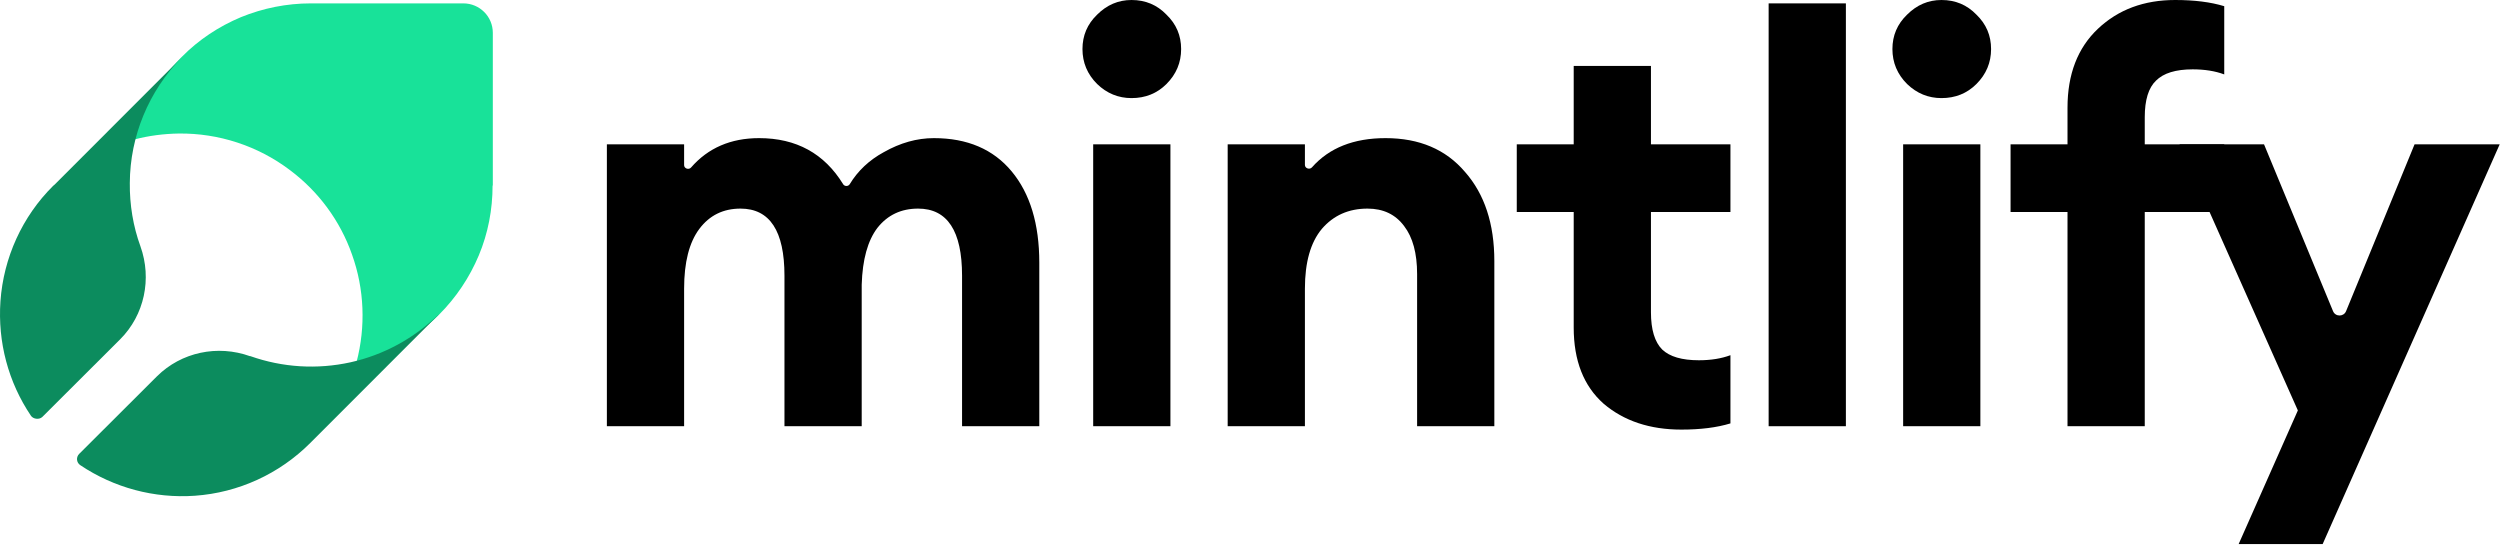
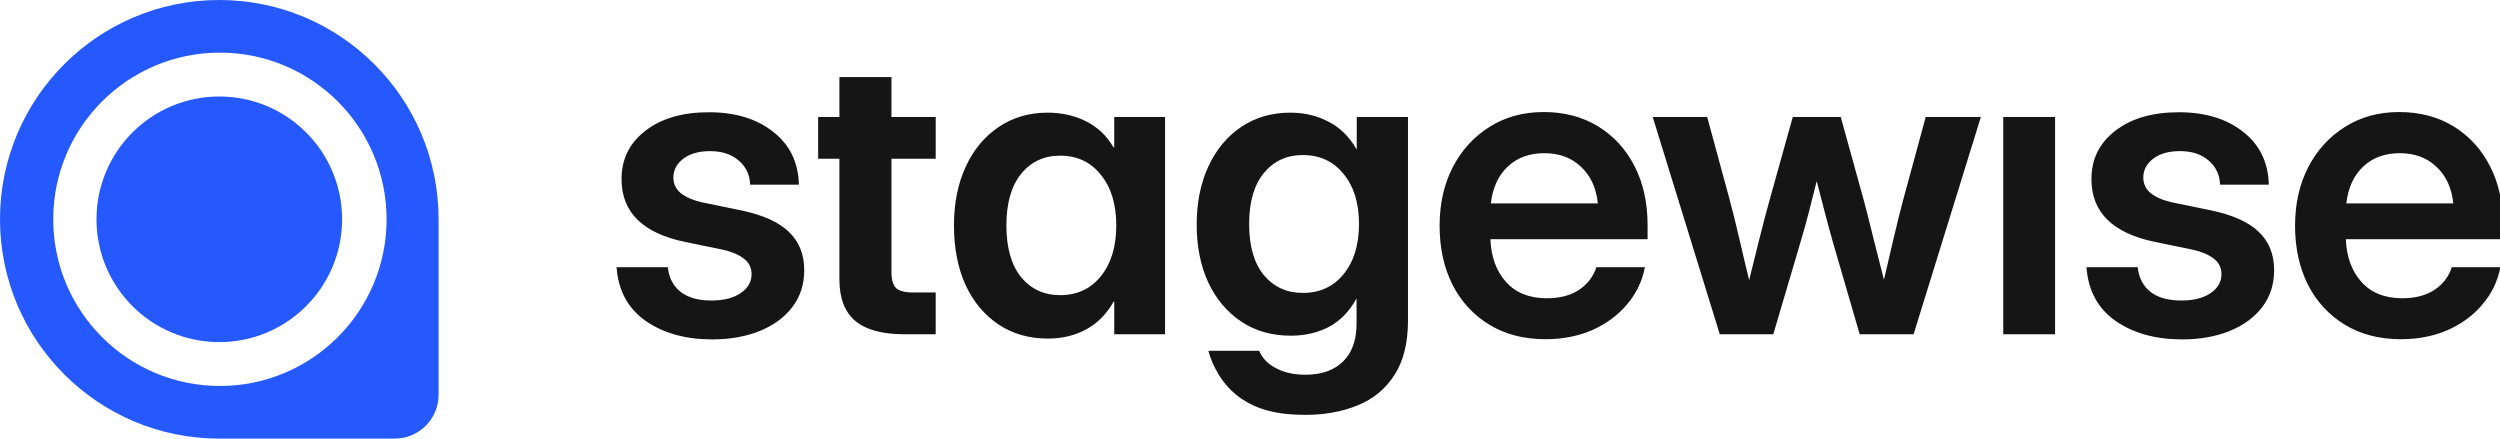
- <svg xmlns="http://www.w3.org/2000/svg" width="1682" height="367" viewBox="0 0 1682 367" fill="none">
-   <path d="M1562.69 366.037H1506.17L1546 276.14L1466.34 97.105H1523.24L1569.66 209.337C1571.28 213.26 1576.84 213.253 1578.45 209.325L1624.52 97.105H1681.79L1562.69 366.037Z" fill="black" />
-   <path d="M1391.02 286.761V142.622H1352.71V97.104H1391.02V72.449C1391.02 49.943 1397.85 32.242 1411.5 19.345C1425.16 6.448 1442.48 0 1463.47 0C1476.37 0 1487.37 1.391 1496.47 4.172V50.069C1490.4 47.793 1483.32 46.656 1475.23 46.656C1463.85 46.656 1455.63 49.184 1450.57 54.242C1445.51 59.046 1442.99 67.265 1442.99 78.897V97.104H1496.47V142.622H1442.99V286.761H1391.02Z" fill="black" />
-   <path d="M1306.22 66.001C1297.37 66.001 1289.66 62.84 1283.08 56.518C1276.51 49.943 1273.22 42.104 1273.22 33C1273.22 23.897 1276.51 16.184 1283.08 9.862C1289.66 3.287 1297.37 0 1306.22 0C1315.58 0 1323.42 3.287 1329.74 9.862C1336.31 16.184 1339.6 23.897 1339.6 33C1339.6 42.104 1336.31 49.943 1329.74 56.518C1323.42 62.84 1315.58 66.001 1306.22 66.001ZM1280.43 286.761V97.104H1332.39V286.761H1280.43Z" fill="black" />
-   <path d="M1189.94 286.761V2.276H1241.91V286.761H1189.94Z" fill="black" />
-   <path d="M1131.24 289.037C1110 289.037 1092.55 283.221 1078.89 271.588C1065.49 259.703 1058.79 242.634 1058.79 220.381V142.622H1020.48V97.104H1058.79V44.38H1110.76V97.104H1164.24V142.622H1110.76V210.14C1110.76 221.772 1113.29 230.117 1118.34 235.174C1123.4 239.979 1131.62 242.381 1143 242.381C1151.09 242.381 1158.17 241.243 1164.24 238.967V284.864C1155.14 287.646 1144.14 289.037 1131.24 289.037Z" fill="black" />
-   <path d="M825.979 286.761V97.104H877.945V110.967C877.945 113.311 881.135 114.347 882.688 112.591C894.273 99.485 910.773 92.932 932.187 92.932C954.946 92.932 972.774 100.518 985.67 115.691C998.82 130.61 1005.39 150.587 1005.39 175.622V286.761H953.429V184.346C953.429 170.438 950.521 159.691 944.704 152.105C938.888 144.265 930.67 140.346 920.049 140.346C907.405 140.346 897.164 144.898 889.325 154.001C881.738 163.105 877.945 176.507 877.945 194.208V286.761H825.979Z" fill="black" />
-   <path d="M761.286 66.001C752.436 66.001 744.723 62.84 738.148 56.518C731.574 49.943 728.286 42.104 728.286 33C728.286 23.897 731.574 16.184 738.148 9.862C744.723 3.287 752.436 0 761.286 0C770.643 0 778.482 3.287 784.804 9.862C791.379 16.184 794.666 23.897 794.666 33C794.666 42.104 791.379 49.943 784.804 56.518C778.482 62.84 770.643 66.001 761.286 66.001ZM735.493 286.761V97.104H787.459V286.761H735.493Z" fill="black" />
-   <path d="M647.273 286.761V185.484C647.273 155.392 637.411 140.346 617.686 140.346C606.307 140.346 597.204 144.645 590.376 153.243C583.801 161.84 580.261 174.61 579.755 191.553V286.761H527.789V185.484C527.789 155.392 517.927 140.346 498.203 140.346C486.571 140.346 477.341 144.898 470.513 154.001C463.685 163.105 460.272 176.507 460.272 194.208V286.761H408.306V97.104H460.272V111.103C460.272 113.435 463.407 114.462 464.939 112.704C476.419 99.522 491.68 92.932 510.72 92.932C535.742 92.932 554.588 103.262 567.259 123.923C568.258 125.553 570.718 125.527 571.712 123.894C577.189 114.891 584.802 107.731 594.548 102.415C605.675 96.093 616.928 92.932 628.307 92.932C650.813 92.932 668.261 100.392 680.652 115.311C693.043 130.231 699.239 150.714 699.239 176.76V286.761H647.273Z" fill="black" />
-   <path d="M331.569 124.833V22.09C331.569 11.065 322.625 2.276 311.764 2.276H209.069C192.938 2.276 176.967 5.472 162.113 11.544C147.26 17.775 133.685 26.724 122.345 38.228L121.546 39.027C106.533 54.207 95.833 73.062 90.402 93.834C100.145 91.277 110.206 89.999 120.268 89.839C147.1 89.52 173.453 98.148 194.855 114.287C214.18 128.668 228.873 148.481 236.859 171.331C245.164 194.5 246.122 219.746 239.893 243.554C260.496 238.122 279.503 227.416 294.675 212.396L295.474 211.597C306.813 200.252 315.917 186.67 322.145 171.81C328.374 156.95 331.409 140.971 331.409 124.833H331.569Z" fill="#18E299" />
-   <path d="M87.337 123.098C87.496 91.579 100.066 61.334 122.182 38.73L36.739 124.212C36.421 124.531 36.102 124.69 35.784 125.008C14.941 145.702 2.371 173.4 0.303 202.69C-1.607 230.07 5.553 257.131 20.828 279.736C22.285 281.892 26.238 282.601 28.466 280.532L80.813 228.319C97.202 211.923 102.293 187.568 94.497 165.759C89.564 152.229 87.178 137.743 87.337 123.098Z" fill="#0C8C5E" />
-   <path d="M294.976 211.605C278.587 227.683 258.062 238.826 235.786 243.761C213.351 248.695 190.121 247.263 168.482 239.622C168.482 239.622 168.323 239.622 168.164 239.622C146.365 231.822 122.022 236.916 105.633 253.153L53.285 305.365C51.057 307.594 51.376 311.255 54.081 313.006C76.674 328.128 103.724 335.451 131.091 333.541C160.368 331.471 187.894 318.896 208.737 298.043L209.533 297.247L294.976 211.764V211.605Z" fill="#0C8C5E" />
+ <svg xmlns="http://www.w3.org/2000/svg" viewBox="0 0 228 40" fill="none" height="40">
+   <g transform="scale(0.4)">
+     <path fill="#2559fe" d="M50 0C77.614 0 100 22.386 100 50V90C100 95.523 95.523 100 90 100H50C22.386 100 0 77.614 0 50C0 22.386 22.386 0 50 0ZM50.137 12C29.15 12 12.137 29.013 12.137 50C12.137 70.987 29.15 88 50.137 88C71.124 88 88.137 70.987 88.137 50C88.137 29.013 71.124 12 50.137 12Z" />
+     <circle fill="#2559fe" cx="50" cy="50" r="28" />
+   </g>
+   <g transform="translate(56, 2) scale(1.513)">
+     <path fill="#161515" d="m 13.585,3.323 v 2.407 l -1.282,-3.85e-4 v 2.518 l 1.282,3.85e-4 v 7.28 c 0,1.124 0.318,1.955 0.955,2.493 0.645,0.537 1.633,0.806 2.964,0.806 h 1.885 v -2.518 h -1.339 c -0.504,0 -0.852,-0.087 -1.042,-0.26 -0.19,-0.182 -0.285,-0.508 -0.285,-0.98 V 8.247 h 2.667 V 5.73 H 16.723 V 3.323 Z m 42.441,2.109 c -1.224,0 -2.307,0.298 -3.249,0.893 -0.943,0.587 -1.683,1.397 -2.22,2.431 -0.529,1.025 -0.794,2.203 -0.794,3.535 0,1.323 0.256,2.501 0.769,3.535 0.521,1.025 1.261,1.831 2.22,2.418 0.959,0.587 2.092,0.881 3.398,0.881 1.025,0 1.96,-0.182 2.803,-0.546 0.843,-0.372 1.542,-0.885 2.096,-1.538 0.562,-0.653 0.926,-1.406 1.091,-2.257 h -2.927 c -0.182,0.562 -0.529,1.017 -1.042,1.364 -0.513,0.339 -1.162,0.508 -1.947,0.508 -1.05,0 -1.869,-0.327 -2.456,-0.98 -0.587,-0.653 -0.901,-1.513 -0.943,-2.58 h 9.475 v -0.856 c 0,-1.339 -0.26,-2.518 -0.781,-3.535 -0.521,-1.025 -1.253,-1.827 -2.195,-2.406 -0.943,-0.579 -2.042,-0.868 -3.299,-0.868 z m 51.565,0 c -1.224,0 -2.307,0.298 -3.249,0.893 -0.943,0.587 -1.683,1.397 -2.22,2.431 -0.529,1.025 -0.794,2.203 -0.794,3.535 0,1.323 0.256,2.501 0.769,3.535 0.521,1.025 1.261,1.831 2.22,2.418 0.959,0.587 2.092,0.881 3.398,0.881 1.025,0 1.96,-0.182 2.803,-0.546 0.843,-0.372 1.542,-0.885 2.096,-1.538 0.562,-0.653 0.926,-1.406 1.091,-2.257 h -2.927 c -0.182,0.562 -0.529,1.017 -1.042,1.364 -0.513,0.339 -1.162,0.508 -1.947,0.508 -1.05,0 -1.869,-0.327 -2.456,-0.98 -0.587,-0.653 -0.901,-1.513 -0.943,-2.58 h 9.475 v -0.856 c 0,-1.339 -0.26,-2.518 -0.781,-3.535 -0.521,-1.025 -1.253,-1.827 -2.195,-2.406 -0.943,-0.579 -2.042,-0.868 -3.299,-0.868 Z M 5.723,5.444 c -1.596,0 -2.873,0.372 -3.832,1.116 -0.959,0.736 -1.439,1.707 -1.439,2.915 0,1.993 1.273,3.254 3.82,3.783 l 2.232,0.459 c 0.546,0.116 0.98,0.294 1.302,0.533 0.322,0.24 0.484,0.558 0.484,0.955 0,0.463 -0.219,0.843 -0.657,1.141 -0.43,0.298 -1.021,0.446 -1.774,0.446 -0.785,0 -1.401,-0.174 -1.848,-0.521 C 3.565,15.916 3.308,15.42 3.242,14.783 H 0.154 c 0.099,1.406 0.682,2.485 1.749,3.237 1.075,0.744 2.41,1.116 4.006,1.116 1.083,0 2.042,-0.169 2.877,-0.508 0.835,-0.339 1.488,-0.819 1.96,-1.439 0.48,-0.628 0.719,-1.368 0.719,-2.22 0,-0.959 -0.31,-1.732 -0.93,-2.319 C 9.923,12.063 8.968,11.633 7.67,11.36 L 5.313,10.877 C 4.768,10.752 4.342,10.571 4.036,10.331 3.73,10.083 3.577,9.764 3.577,9.376 c 0,-0.446 0.198,-0.823 0.595,-1.129 0.397,-0.306 0.938,-0.459 1.625,-0.459 0.711,0 1.286,0.19 1.724,0.571 0.438,0.38 0.666,0.864 0.682,1.451 h 2.939 C 11.109,8.462 10.592,7.4 9.592,6.623 8.6,5.837 7.31,5.444 5.723,5.444 Z m 88.602,0 c -1.596,0 -2.873,0.372 -3.832,1.116 -0.959,0.736 -1.439,1.707 -1.439,2.915 0,1.993 1.273,3.254 3.82,3.783 l 2.232,0.459 c 0.546,0.116 0.98,0.294 1.302,0.533 0.322,0.24 0.484,0.558 0.484,0.955 0,0.463 -0.219,0.843 -0.657,1.141 -0.43,0.298 -1.021,0.446 -1.774,0.446 -0.785,0 -1.401,-0.174 -1.848,-0.521 -0.447,-0.356 -0.703,-0.852 -0.769,-1.488 h -3.088 c 0.099,1.406 0.682,2.485 1.749,3.237 1.075,0.744 2.41,1.116 4.006,1.116 1.083,0 2.042,-0.169 2.877,-0.508 0.835,-0.339 1.488,-0.819 1.96,-1.439 0.48,-0.628 0.719,-1.368 0.719,-2.22 0,-0.959 -0.31,-1.732 -0.93,-2.319 -0.612,-0.587 -1.567,-1.017 -2.865,-1.29 l -2.356,-0.484 c -0.546,-0.124 -0.972,-0.306 -1.277,-0.546 -0.306,-0.248 -0.459,-0.566 -0.459,-0.955 0,-0.446 0.198,-0.823 0.595,-1.129 0.397,-0.306 0.938,-0.459 1.625,-0.459 0.711,0 1.286,0.19 1.724,0.571 0.438,0.38 0.666,0.864 0.682,1.451 h 2.939 c -0.033,-1.348 -0.55,-2.41 -1.55,-3.187 -0.992,-0.785 -2.282,-1.178 -3.87,-1.178 z m -68.192,0.025 c -1.116,0 -2.1,0.289 -2.952,0.868 -0.852,0.571 -1.513,1.368 -1.984,2.394 -0.471,1.017 -0.707,2.195 -0.707,3.535 0,1.364 0.232,2.559 0.695,3.584 0.471,1.017 1.133,1.811 1.984,2.381 0.852,0.571 1.848,0.856 2.989,0.856 0.852,0 1.621,-0.186 2.307,-0.558 0.686,-0.372 1.236,-0.93 1.65,-1.674 h 0.037 v 1.972 H 33.214 V 5.73 h -3.063 v 1.823 h -0.05 C 29.696,6.858 29.146,6.337 28.451,5.99 27.757,5.643 26.984,5.469 26.132,5.469 Z m 14.631,0 c -1.116,0 -2.1,0.285 -2.952,0.856 -0.852,0.571 -1.513,1.364 -1.984,2.381 -0.471,1.017 -0.707,2.187 -0.707,3.51 0,1.315 0.232,2.476 0.695,3.485 0.471,1 1.133,1.786 1.984,2.356 0.852,0.571 1.848,0.856 2.989,0.856 0.86,0 1.629,-0.178 2.307,-0.533 0.678,-0.364 1.228,-0.93 1.65,-1.699 h 0.012 v 1.497 c 0,1 -0.273,1.765 -0.819,2.294 -0.537,0.529 -1.294,0.794 -2.27,0.794 -0.736,0 -1.356,-0.149 -1.86,-0.446 C 39.303,20.53 39.077,20.233 38.885,19.823 h -3.063 c 0.26,0.936 0.842,2.045 1.859,2.789 1.017,0.744 2.259,1.073 3.987,1.073 1.182,0 2.241,-0.194 3.175,-0.583 0.934,-0.38 1.67,-0.992 2.208,-1.836 0.537,-0.835 0.806,-1.926 0.806,-3.274 V 5.73 h -3.088 v 1.947 h -0.012 C 44.326,6.924 43.764,6.37 43.069,6.015 42.383,5.651 41.614,5.469 40.763,5.469 Z m 21.845,0.26 4.043,13.097 h 3.225 l 1.612,-5.457 c 0.182,-0.604 0.356,-1.224 0.521,-1.86 0.165,-0.637 0.327,-1.273 0.484,-1.91 0.165,0.637 0.331,1.273 0.496,1.91 0.165,0.637 0.335,1.257 0.508,1.86 l 1.587,5.457 h 3.249 L 82.389,5.73 h -3.324 l -1.352,4.973 c -0.207,0.777 -0.405,1.575 -0.595,2.394 -0.19,0.819 -0.38,1.633 -0.571,2.443 -0.207,-0.81 -0.413,-1.625 -0.62,-2.443 -0.198,-0.819 -0.401,-1.616 -0.608,-2.394 l -1.377,-4.973 h -2.89 l -1.389,4.973 c -0.215,0.777 -0.426,1.579 -0.633,2.406 -0.207,0.827 -0.409,1.645 -0.608,2.456 -0.198,-0.81 -0.393,-1.629 -0.583,-2.456 -0.19,-0.827 -0.389,-1.629 -0.595,-2.406 l -1.352,-4.973 z m 21.129,0 v 13.097 h 3.125 V 5.73 Z m -27.661,2.183 c 0.901,0 1.637,0.273 2.208,0.819 0.579,0.537 0.918,1.273 1.017,2.208 h -6.449 c 0.107,-0.934 0.442,-1.67 1.005,-2.208 0.571,-0.546 1.311,-0.819 2.22,-0.819 z m 51.565,0 c 0.901,0 1.637,0.273 2.208,0.819 0.579,0.537 0.918,1.273 1.017,2.208 h -6.449 c 0.107,-0.934 0.442,-1.67 1.005,-2.208 0.571,-0.546 1.311,-0.819 2.22,-0.819 z M 41.519,8.024 c 1.025,0 1.844,0.38 2.456,1.141 0.62,0.752 0.93,1.757 0.93,3.014 0,1.257 -0.31,2.265 -0.93,3.026 -0.612,0.752 -1.43,1.129 -2.456,1.129 -0.967,0 -1.749,-0.356 -2.344,-1.067 -0.595,-0.719 -0.893,-1.749 -0.893,-3.088 0,-1.331 0.298,-2.356 0.893,-3.076 0.595,-0.719 1.377,-1.079 2.344,-1.079 z m -14.631,0.037 c 1.025,0 1.844,0.384 2.456,1.153 0.62,0.761 0.93,1.778 0.93,3.051 0,1.273 -0.31,2.294 -0.93,3.063 -0.612,0.761 -1.43,1.141 -2.456,1.141 -0.967,0 -1.749,-0.36 -2.344,-1.079 -0.595,-0.728 -0.893,-1.769 -0.893,-3.125 0,-1.348 0.298,-2.385 0.893,-3.113 0.595,-0.728 1.377,-1.091 2.344,-1.091 z" />
+   </g>
</svg>
